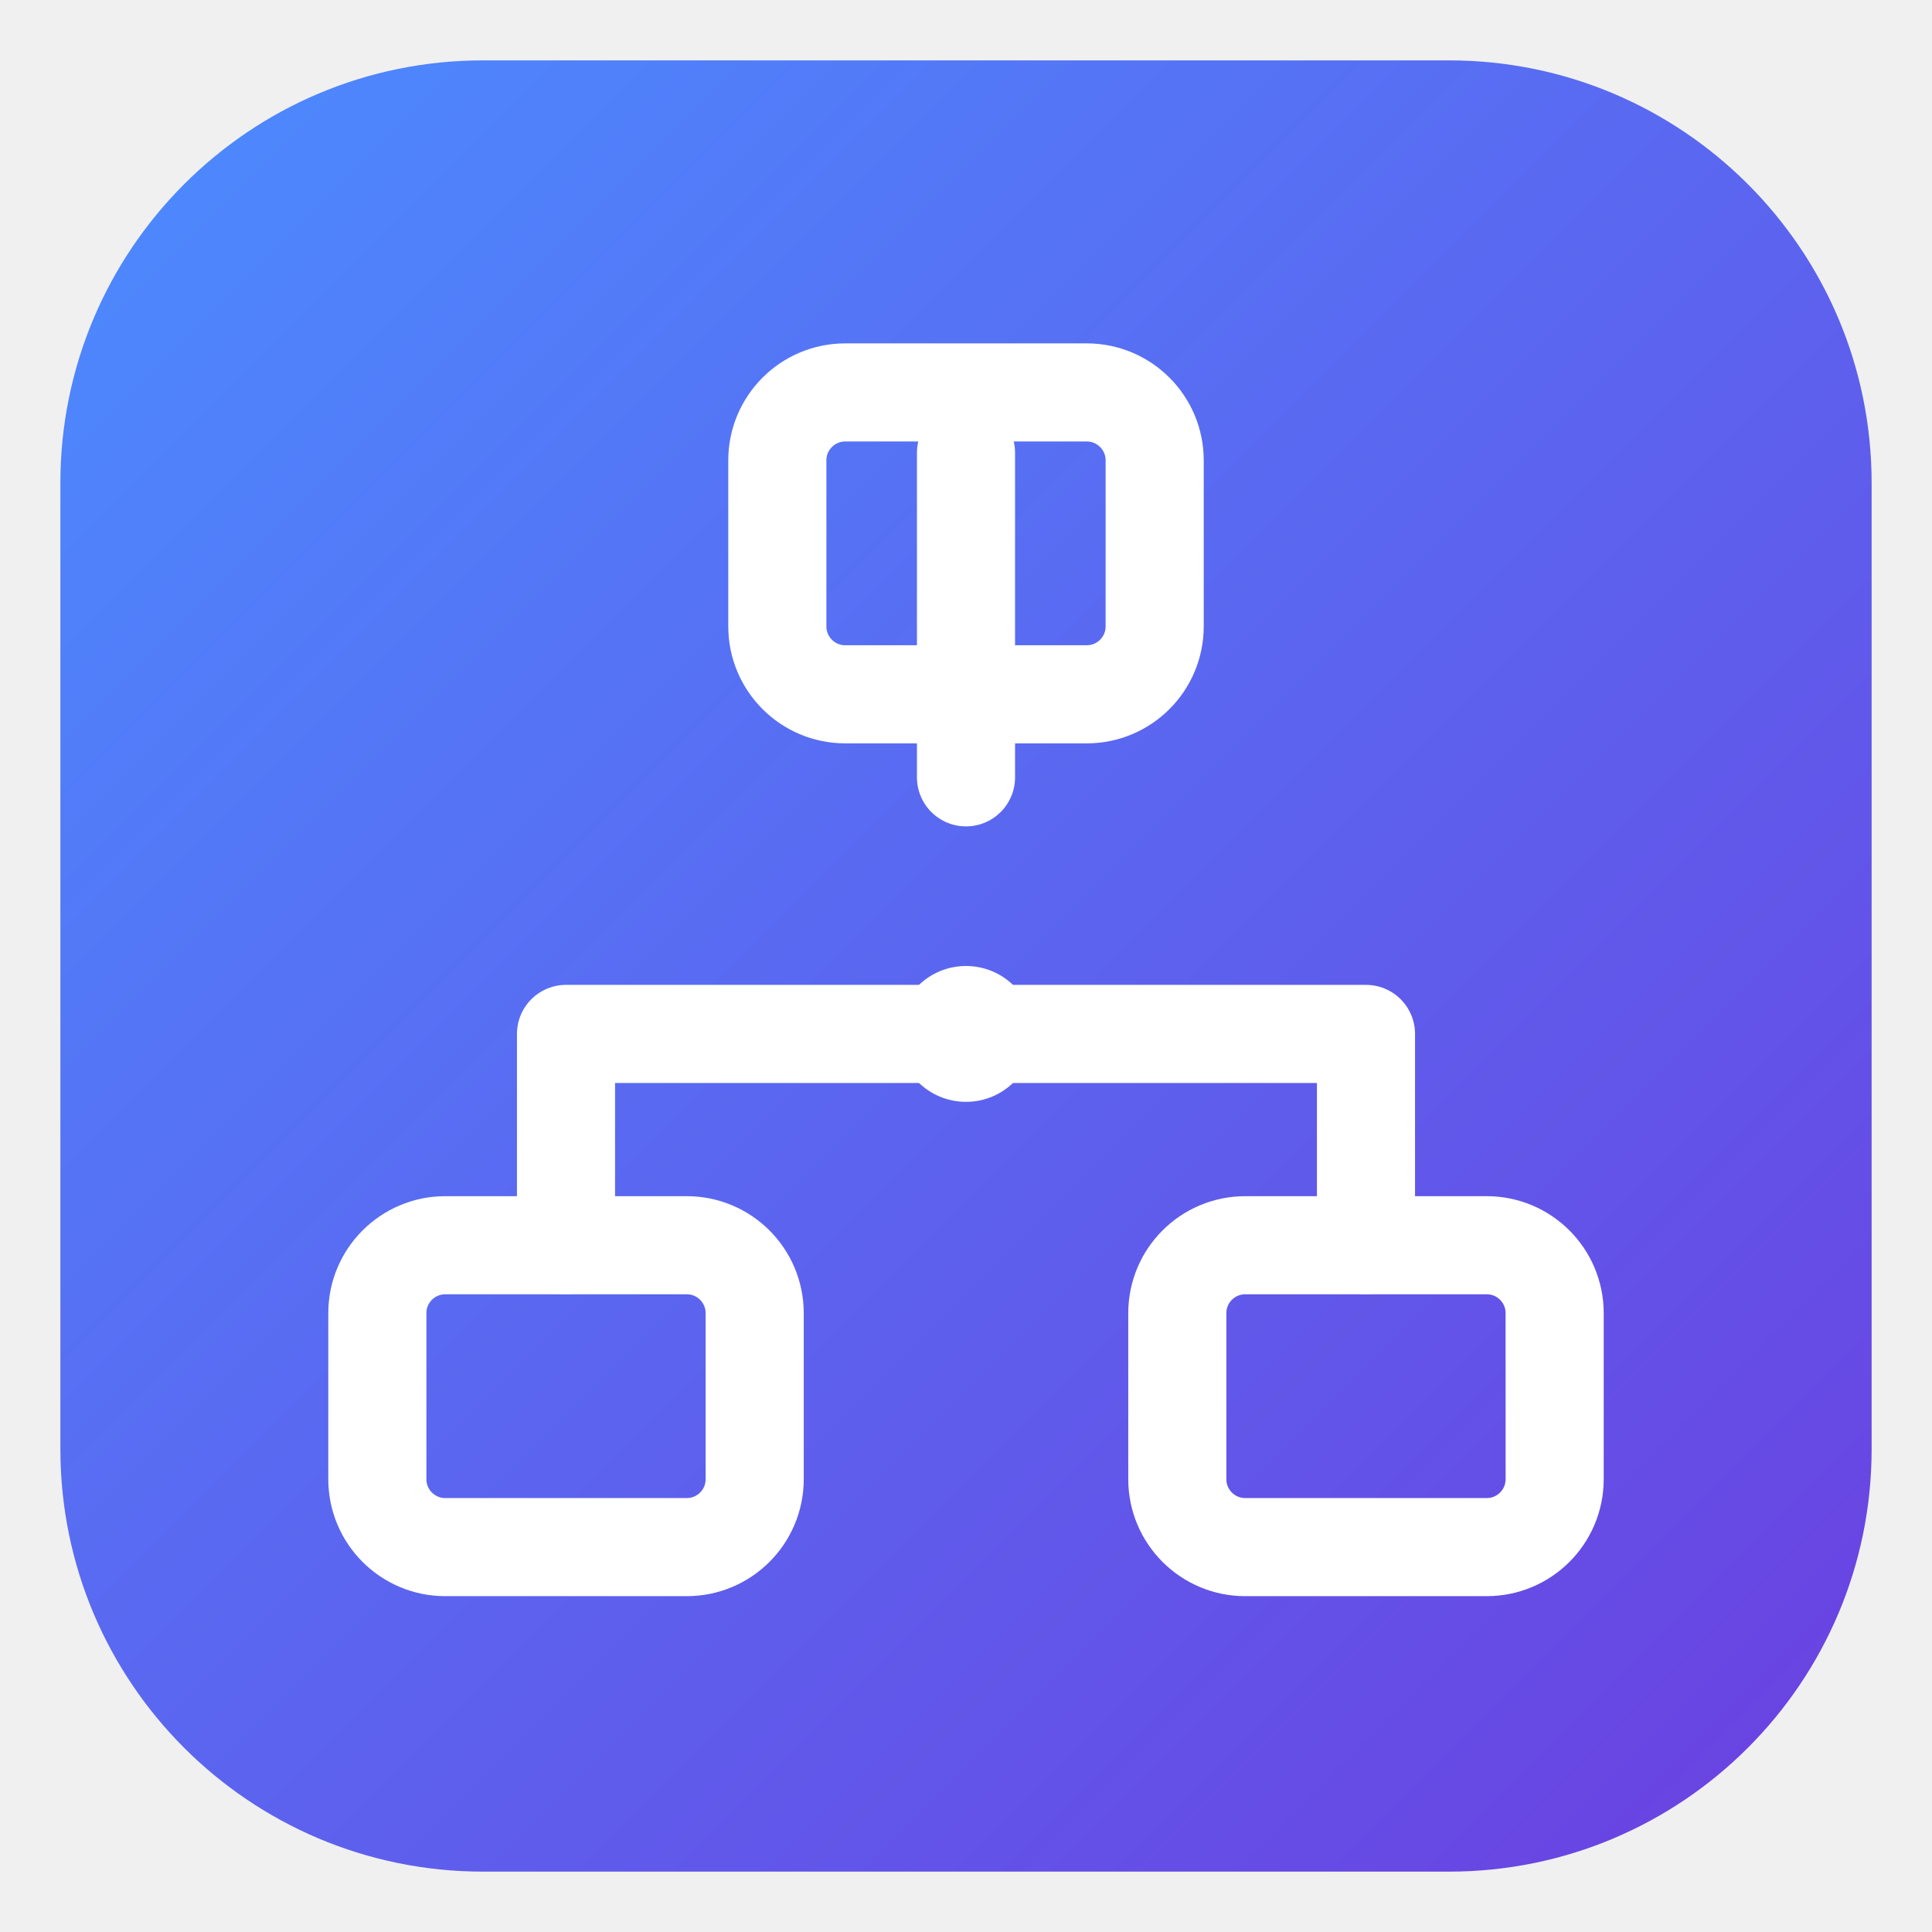
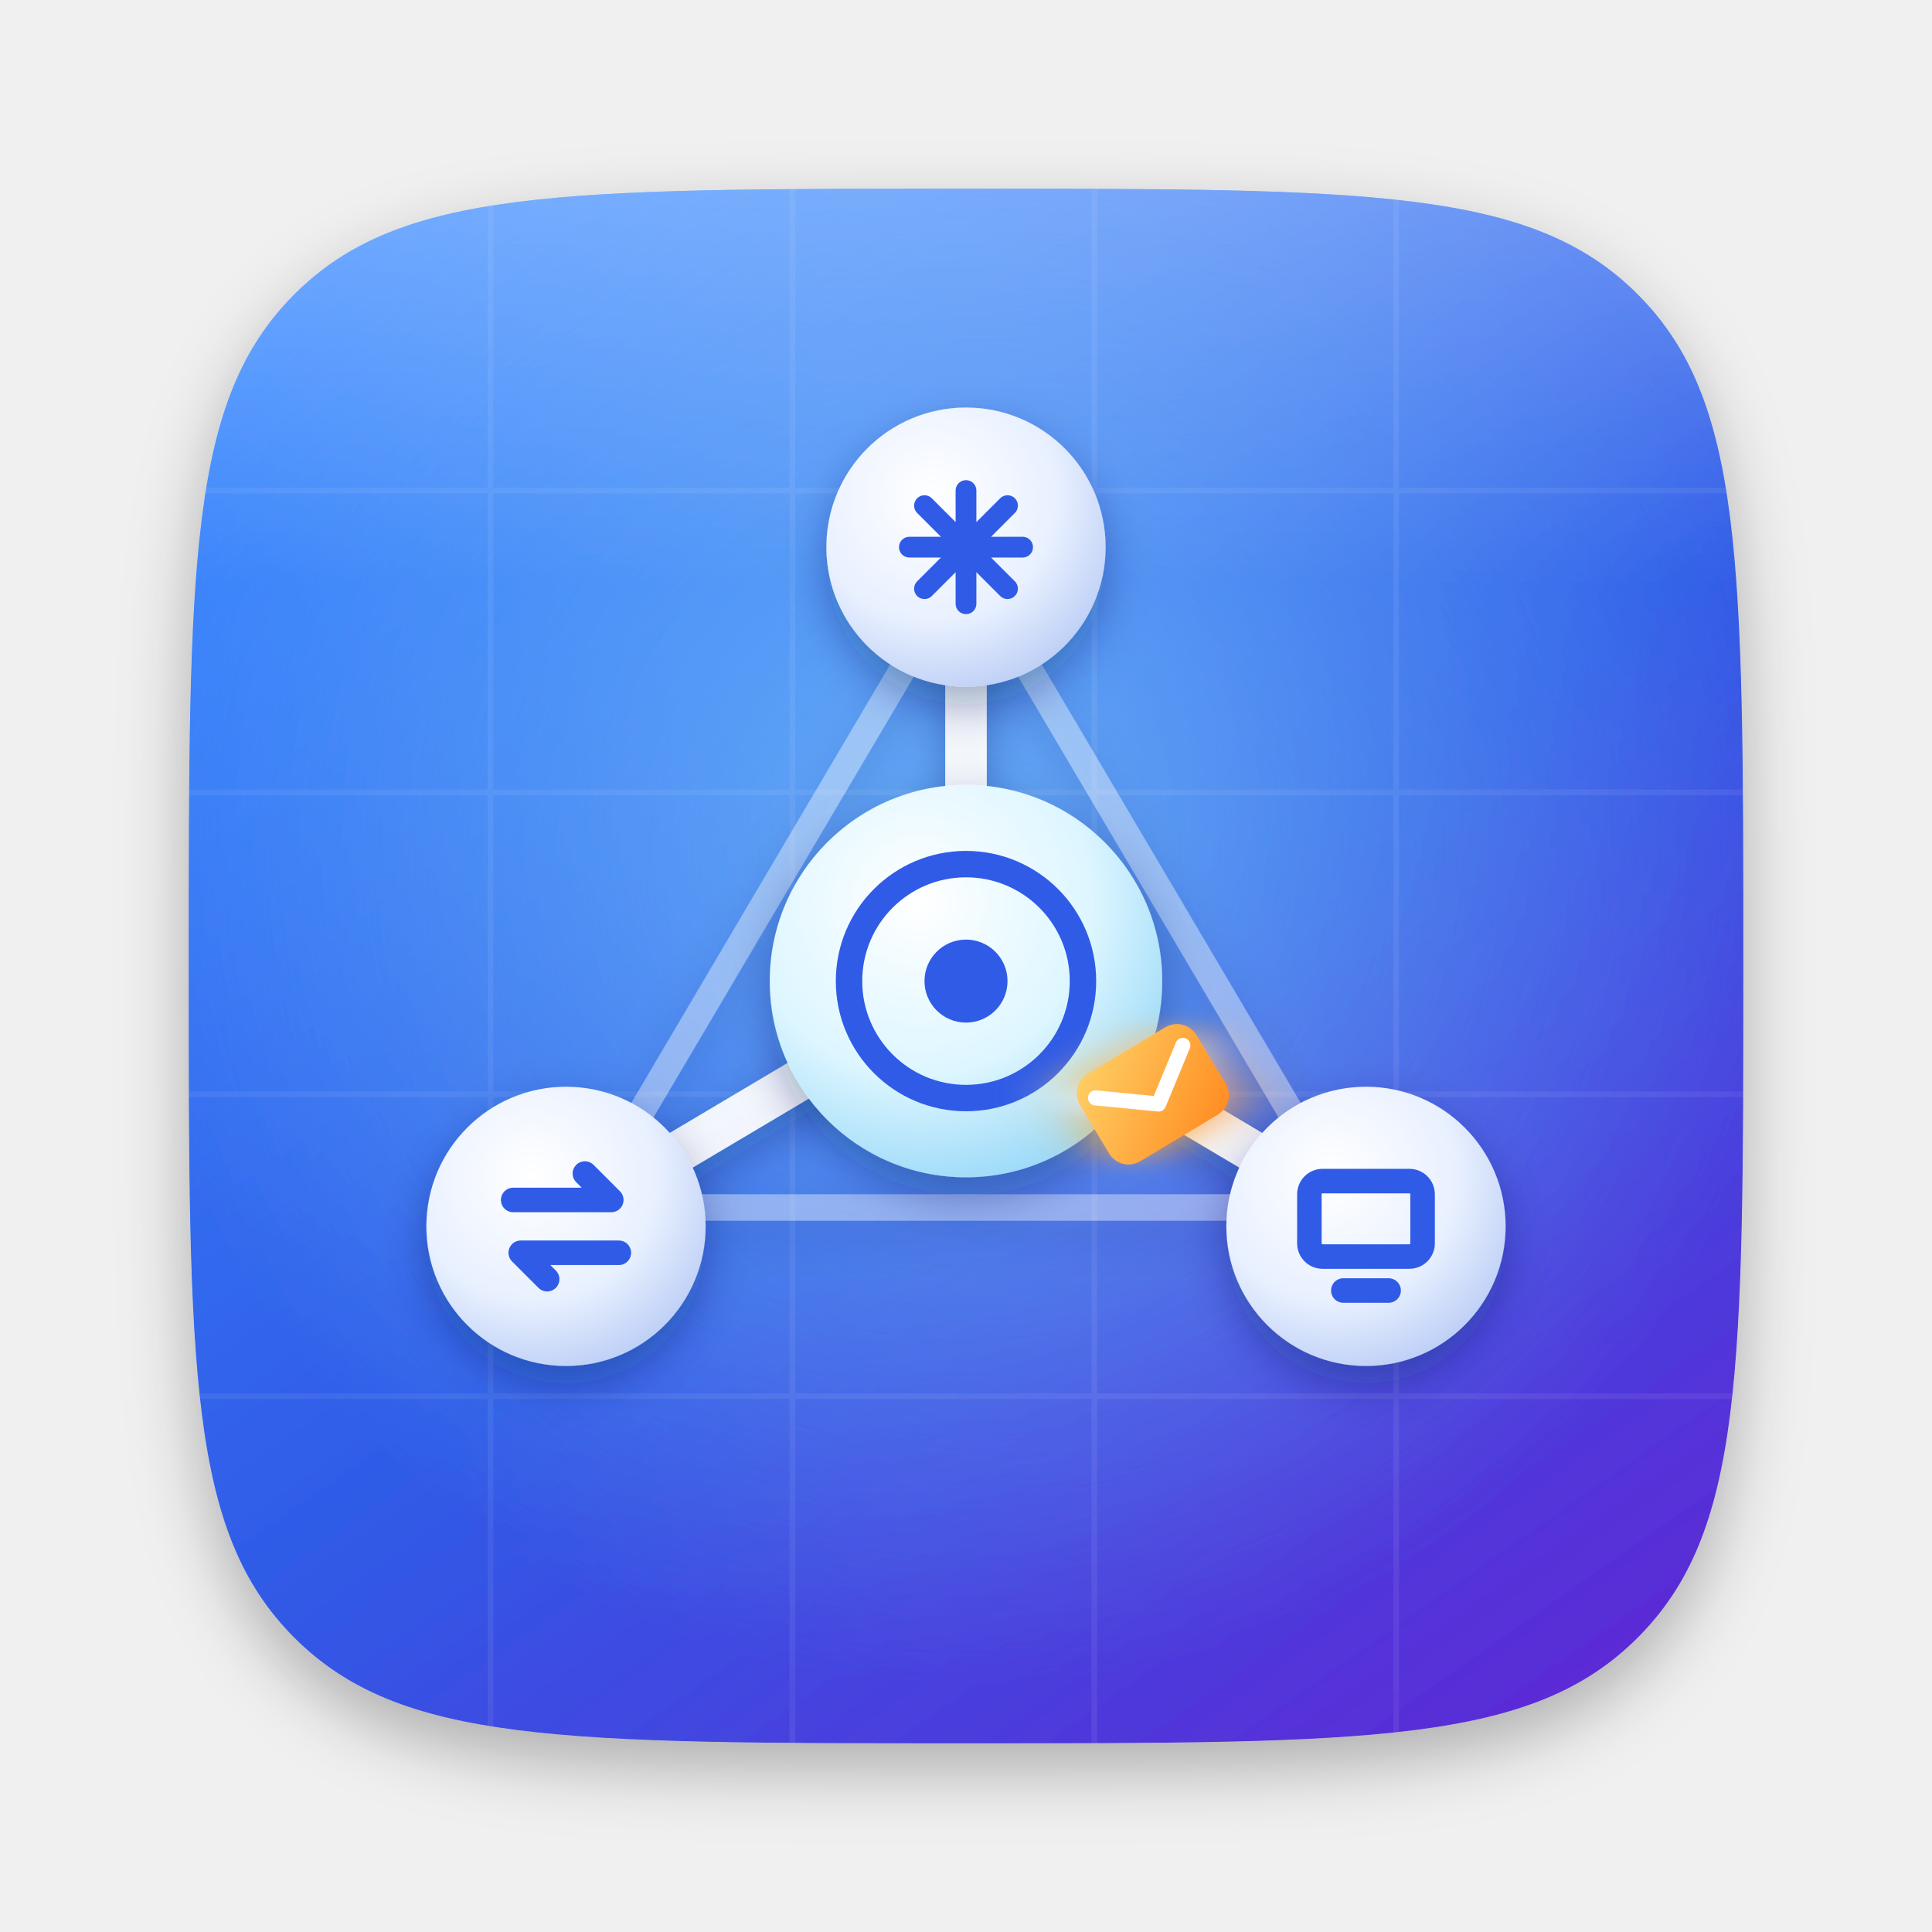
- <svg xmlns="http://www.w3.org/2000/svg" viewBox="0 0 512 512">
+ <svg xmlns="http://www.w3.org/2000/svg" viewBox="0 0 1024 1024" width="1024" height="1024">
  <defs>
-     <linearGradient id="g" x1="0" y1="0" x2="1" y2="1">
-       <stop offset="0" stop-color="#4b8cff" />
-       <stop offset="1" stop-color="#6b3fe0" />
+     <linearGradient id="bg" x1="0.15" y1="0" x2="0.85" y2="1">
+       <stop offset="0" stop-color="#3D8BFF" />
+       <stop offset="0.55" stop-color="#2F5BE7" />
+       <stop offset="1" stop-color="#5B2BD6" />
    </linearGradient>
+     <radialGradient id="glow" cx="0.5" cy="0.42" r="0.55">
+       <stop offset="0" stop-color="#8FE3FF" stop-opacity="0.55" />
+       <stop offset="1" stop-color="#8FE3FF" stop-opacity="0" />
+     </radialGradient>
+     <linearGradient id="sheen" x1="0" y1="0" x2="0" y2="1">
+       <stop offset="0" stop-color="#fff" stop-opacity="0.28" />
+       <stop offset="0.5" stop-color="#fff" stop-opacity="0" />
+     </linearGradient>
+     <radialGradient id="node" cx="0.38" cy="0.32" r="0.75">
+       <stop offset="0" stop-color="#FFFFFF" />
+       <stop offset="0.6" stop-color="#E8F0FF" />
+       <stop offset="1" stop-color="#B9CCF5" />
+     </radialGradient>
+     <radialGradient id="core" cx="0.38" cy="0.3" r="0.8">
+       <stop offset="0" stop-color="#FFFFFF" />
+       <stop offset="0.55" stop-color="#DDF6FF" />
+       <stop offset="1" stop-color="#8ED4F7" />
+     </radialGradient>
+     <linearGradient id="packet" x1="0" y1="0" x2="1" y2="1">
+       <stop offset="0" stop-color="#FFD166" />
+       <stop offset="1" stop-color="#FF8A1F" />
+     </linearGradient>
+     <filter id="shadow" x="-30%" y="-30%" width="160%" height="160%">
+       <feDropShadow dx="0" dy="10" stdDeviation="12" flood-color="#0B1A5C" flood-opacity="0.35" />
+     </filter>
+     <filter id="iconShadow" x="-10%" y="-10%" width="120%" height="125%">
+       <feDropShadow dx="0" dy="14" stdDeviation="18" flood-color="#000" flood-opacity="0.28" />
+     </filter>
+     <filter id="packetGlow" x="-80%" y="-80%" width="260%" height="260%">
+       <feGaussianBlur stdDeviation="14" result="b" />
+       <feMerge>
+         <feMergeNode in="b" />
+         <feMergeNode in="SourceGraphic" />
+       </feMerge>
+     </filter>
+     <clipPath id="squircle">
+       <path d="M512 100c215 0 300 0 356 56s56 141 56 356 0 300-56 356-141 56-356 56-300 0-356-56-56-141-56-356 0-300 56-356 141-56 356-56z" />
+     </clipPath>
  </defs>
-   <rect x="16" y="16" width="480" height="480" rx="112" fill="url(#g)" />
-   <g fill="none" stroke="#fff" stroke-width="26" stroke-linecap="round" stroke-linejoin="round">
-     <path d="M256 120v86M150 330v-56h212v56" />
-     <rect x="206" y="104" width="100" height="80" rx="18" />
-     <rect x="100" y="330" width="100" height="80" rx="18" />
-     <rect x="312" y="330" width="100" height="80" rx="18" />
+   <g filter="url(#iconShadow)">
+     <g clip-path="url(#squircle)">
+       <rect x="100" y="100" width="824" height="824" fill="url(#bg)" />
+       <rect x="100" y="100" width="824" height="824" fill="url(#glow)" />
+       <g stroke="#FFFFFF" stroke-opacity="0.07" stroke-width="3">
+         <path d="M100 260h824M100 420h824M100 580h824M100 740h824M260 100v824M420 100v824M580 100v824M740 100v824" />
+       </g>
+       <rect x="100" y="100" width="824" height="420" fill="url(#sheen)" />
+     </g>
  </g>
-   <circle cx="256" cy="274" r="18" fill="#fff" />
+   <g stroke="#FFFFFF" stroke-width="22" stroke-linecap="round" stroke-opacity="0.92" filter="url(#shadow)">
+     <path d="M512 520L512 298" />
+     <path d="M512 520L310 640" />
+     <path d="M512 520L714 640" />
+     <path d="M512 298L310 640" stroke-opacity="0.38" stroke-width="14" />
+     <path d="M512 298L714 640" stroke-opacity="0.38" stroke-width="14" />
+     <path d="M310 640L714 640" stroke-opacity="0.38" stroke-width="14" />
+   </g>
+   <g filter="url(#shadow)">
+     <circle cx="512" cy="290" r="74" fill="url(#node)" />
+     <circle cx="300" cy="650" r="74" fill="url(#node)" />
+     <circle cx="724" cy="650" r="74" fill="url(#node)" />
+   </g>
+   <g fill="none" stroke="#2F5BE7" stroke-width="13" stroke-linecap="round" stroke-linejoin="round">
+     <path d="M482 290h60M512 260v60M490 268l44 44M534 268l-44 44" stroke-width="11" />
+     <path d="M272 636h52l-14-14M328 664h-52l14 14" />
+     <rect x="694" y="626" width="60" height="40" rx="7" />
+     <path d="M712 684h24" />
+   </g>
+   <g filter="url(#shadow)">
+     <circle cx="512" cy="520" r="104" fill="url(#core)" />
+   </g>
+   <circle cx="512" cy="520" r="62" fill="none" stroke="#2F5BE7" stroke-width="14" />
+   <circle cx="512" cy="520" r="22" fill="#2F5BE7" />
+   <g filter="url(#packetGlow)" transform="rotate(-31 611 580)">
+     <rect x="575" y="553" width="72" height="54" rx="12" fill="url(#packet)" />
+     <path d="M584 566l27 20 27-20" fill="none" stroke="#FFFFFF" stroke-width="8" stroke-linecap="round" stroke-linejoin="round" />
+   </g>
</svg>
